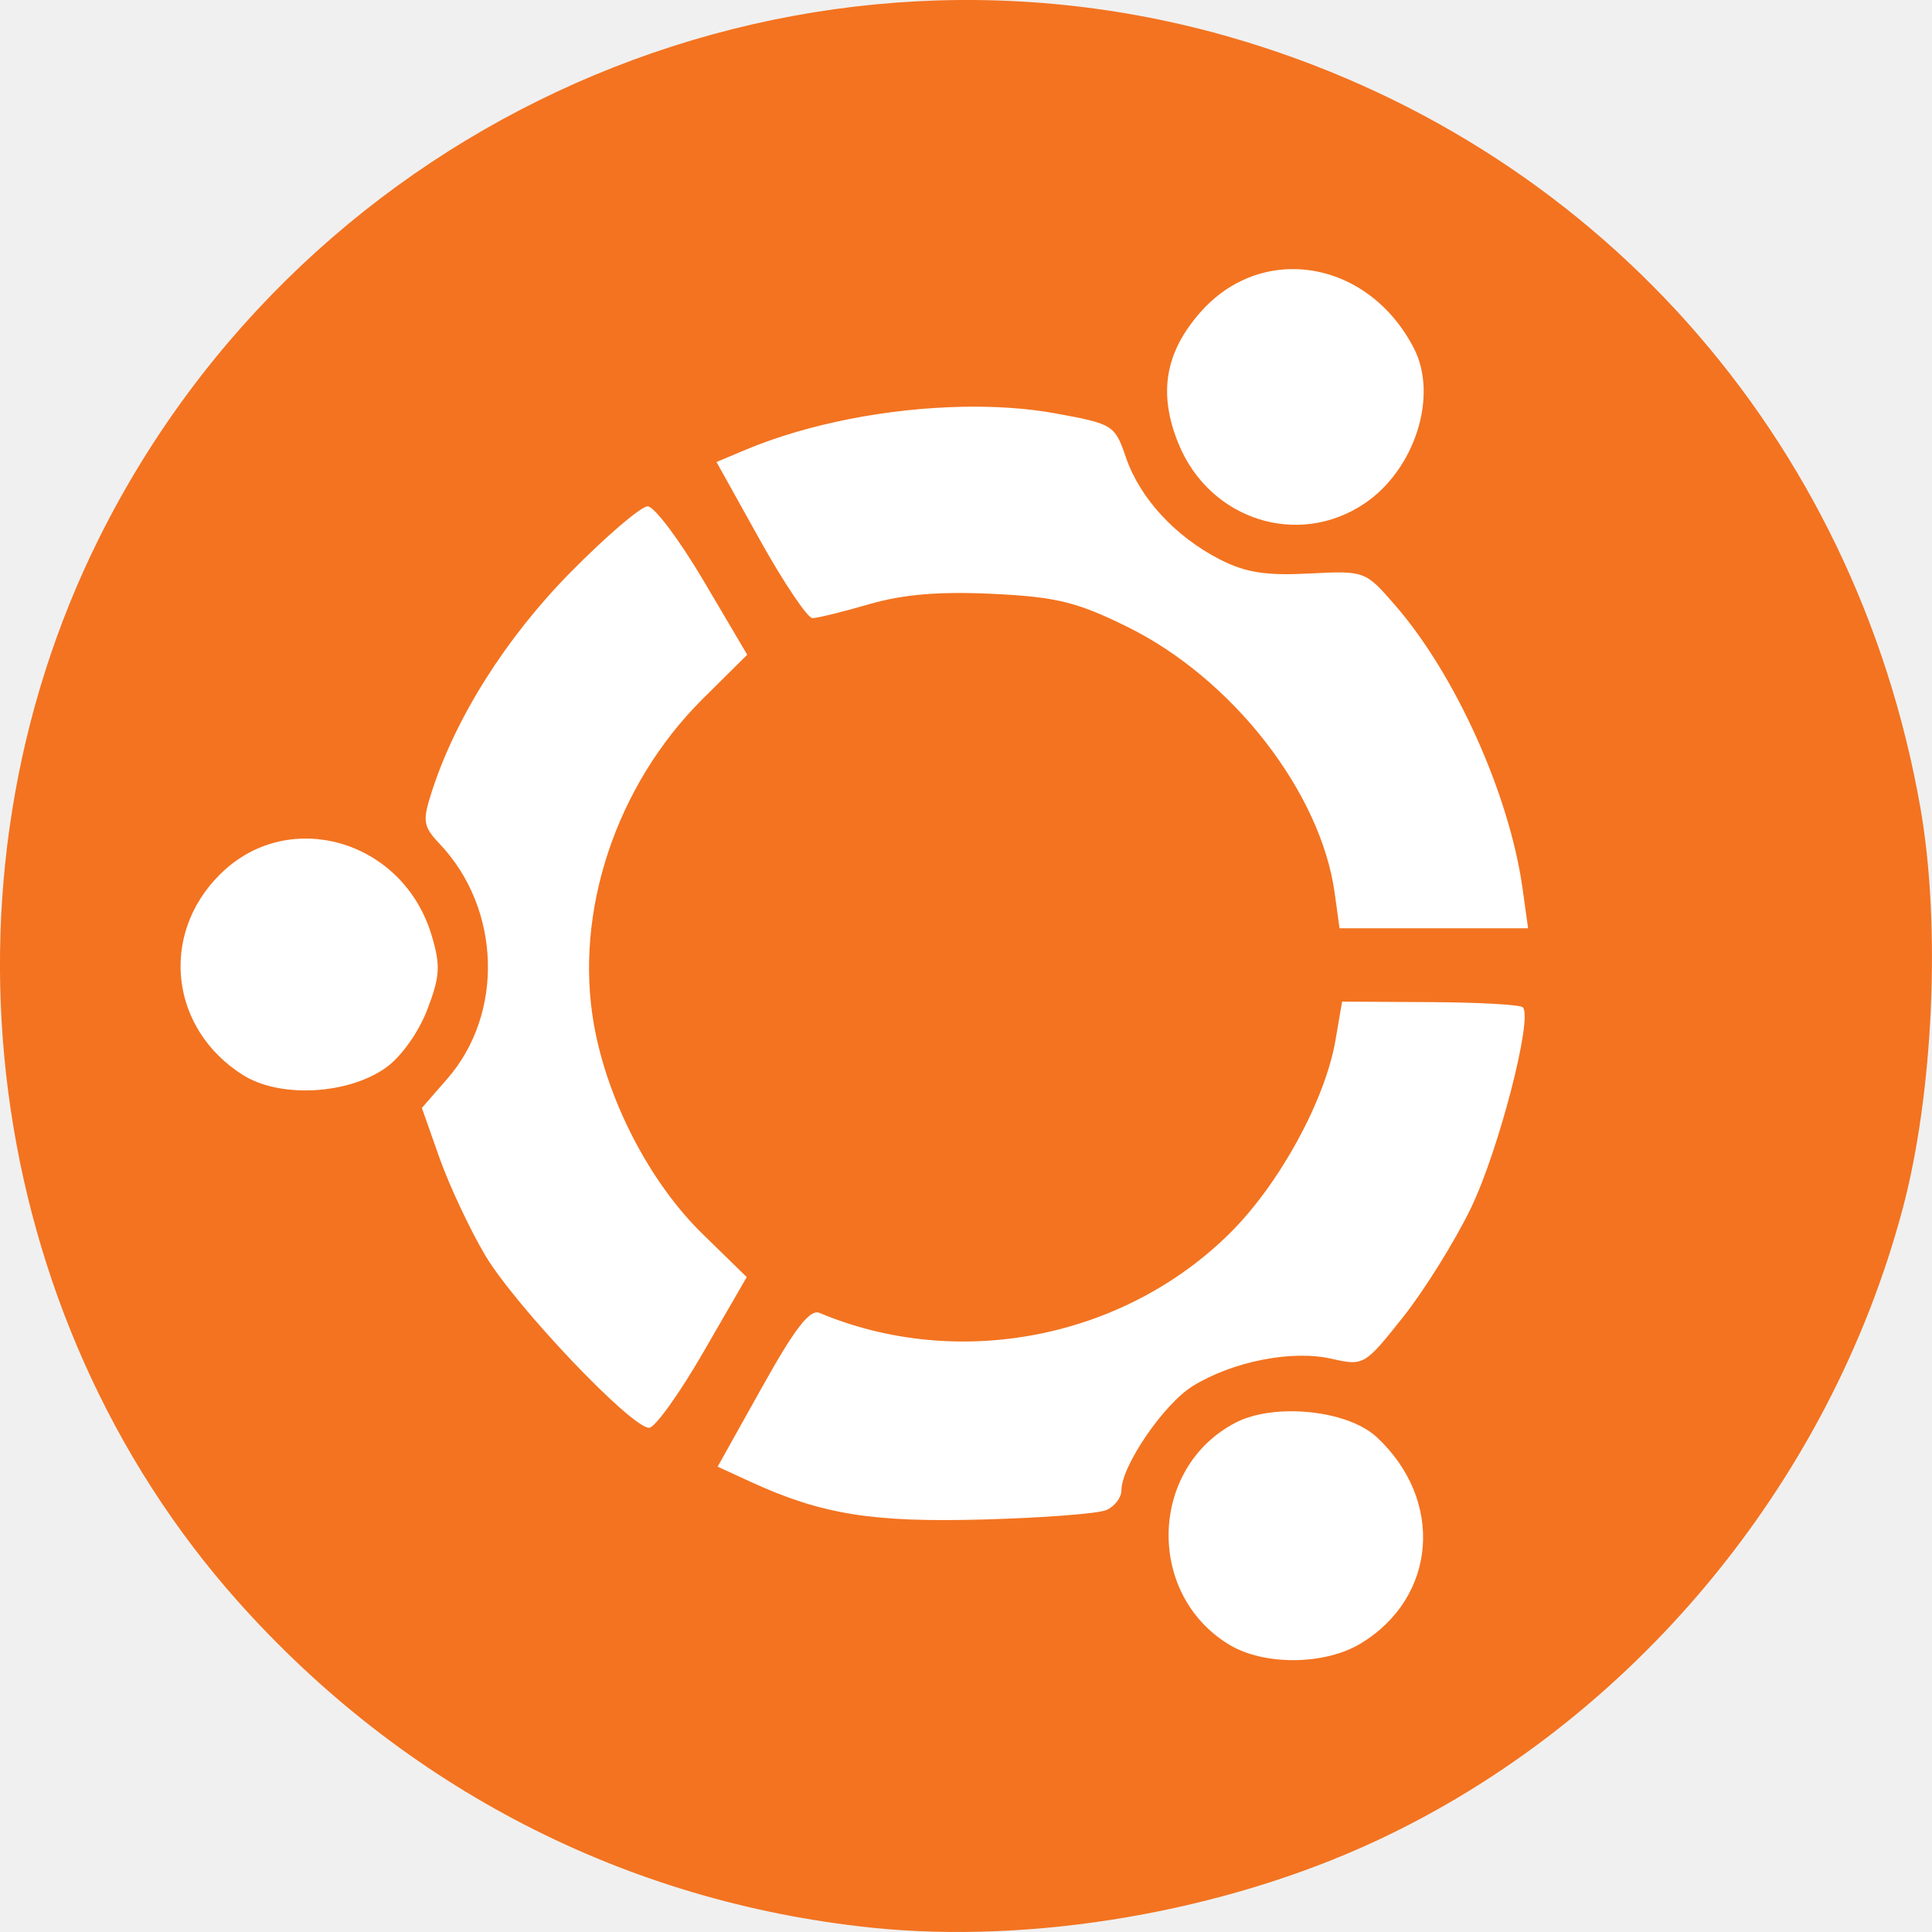
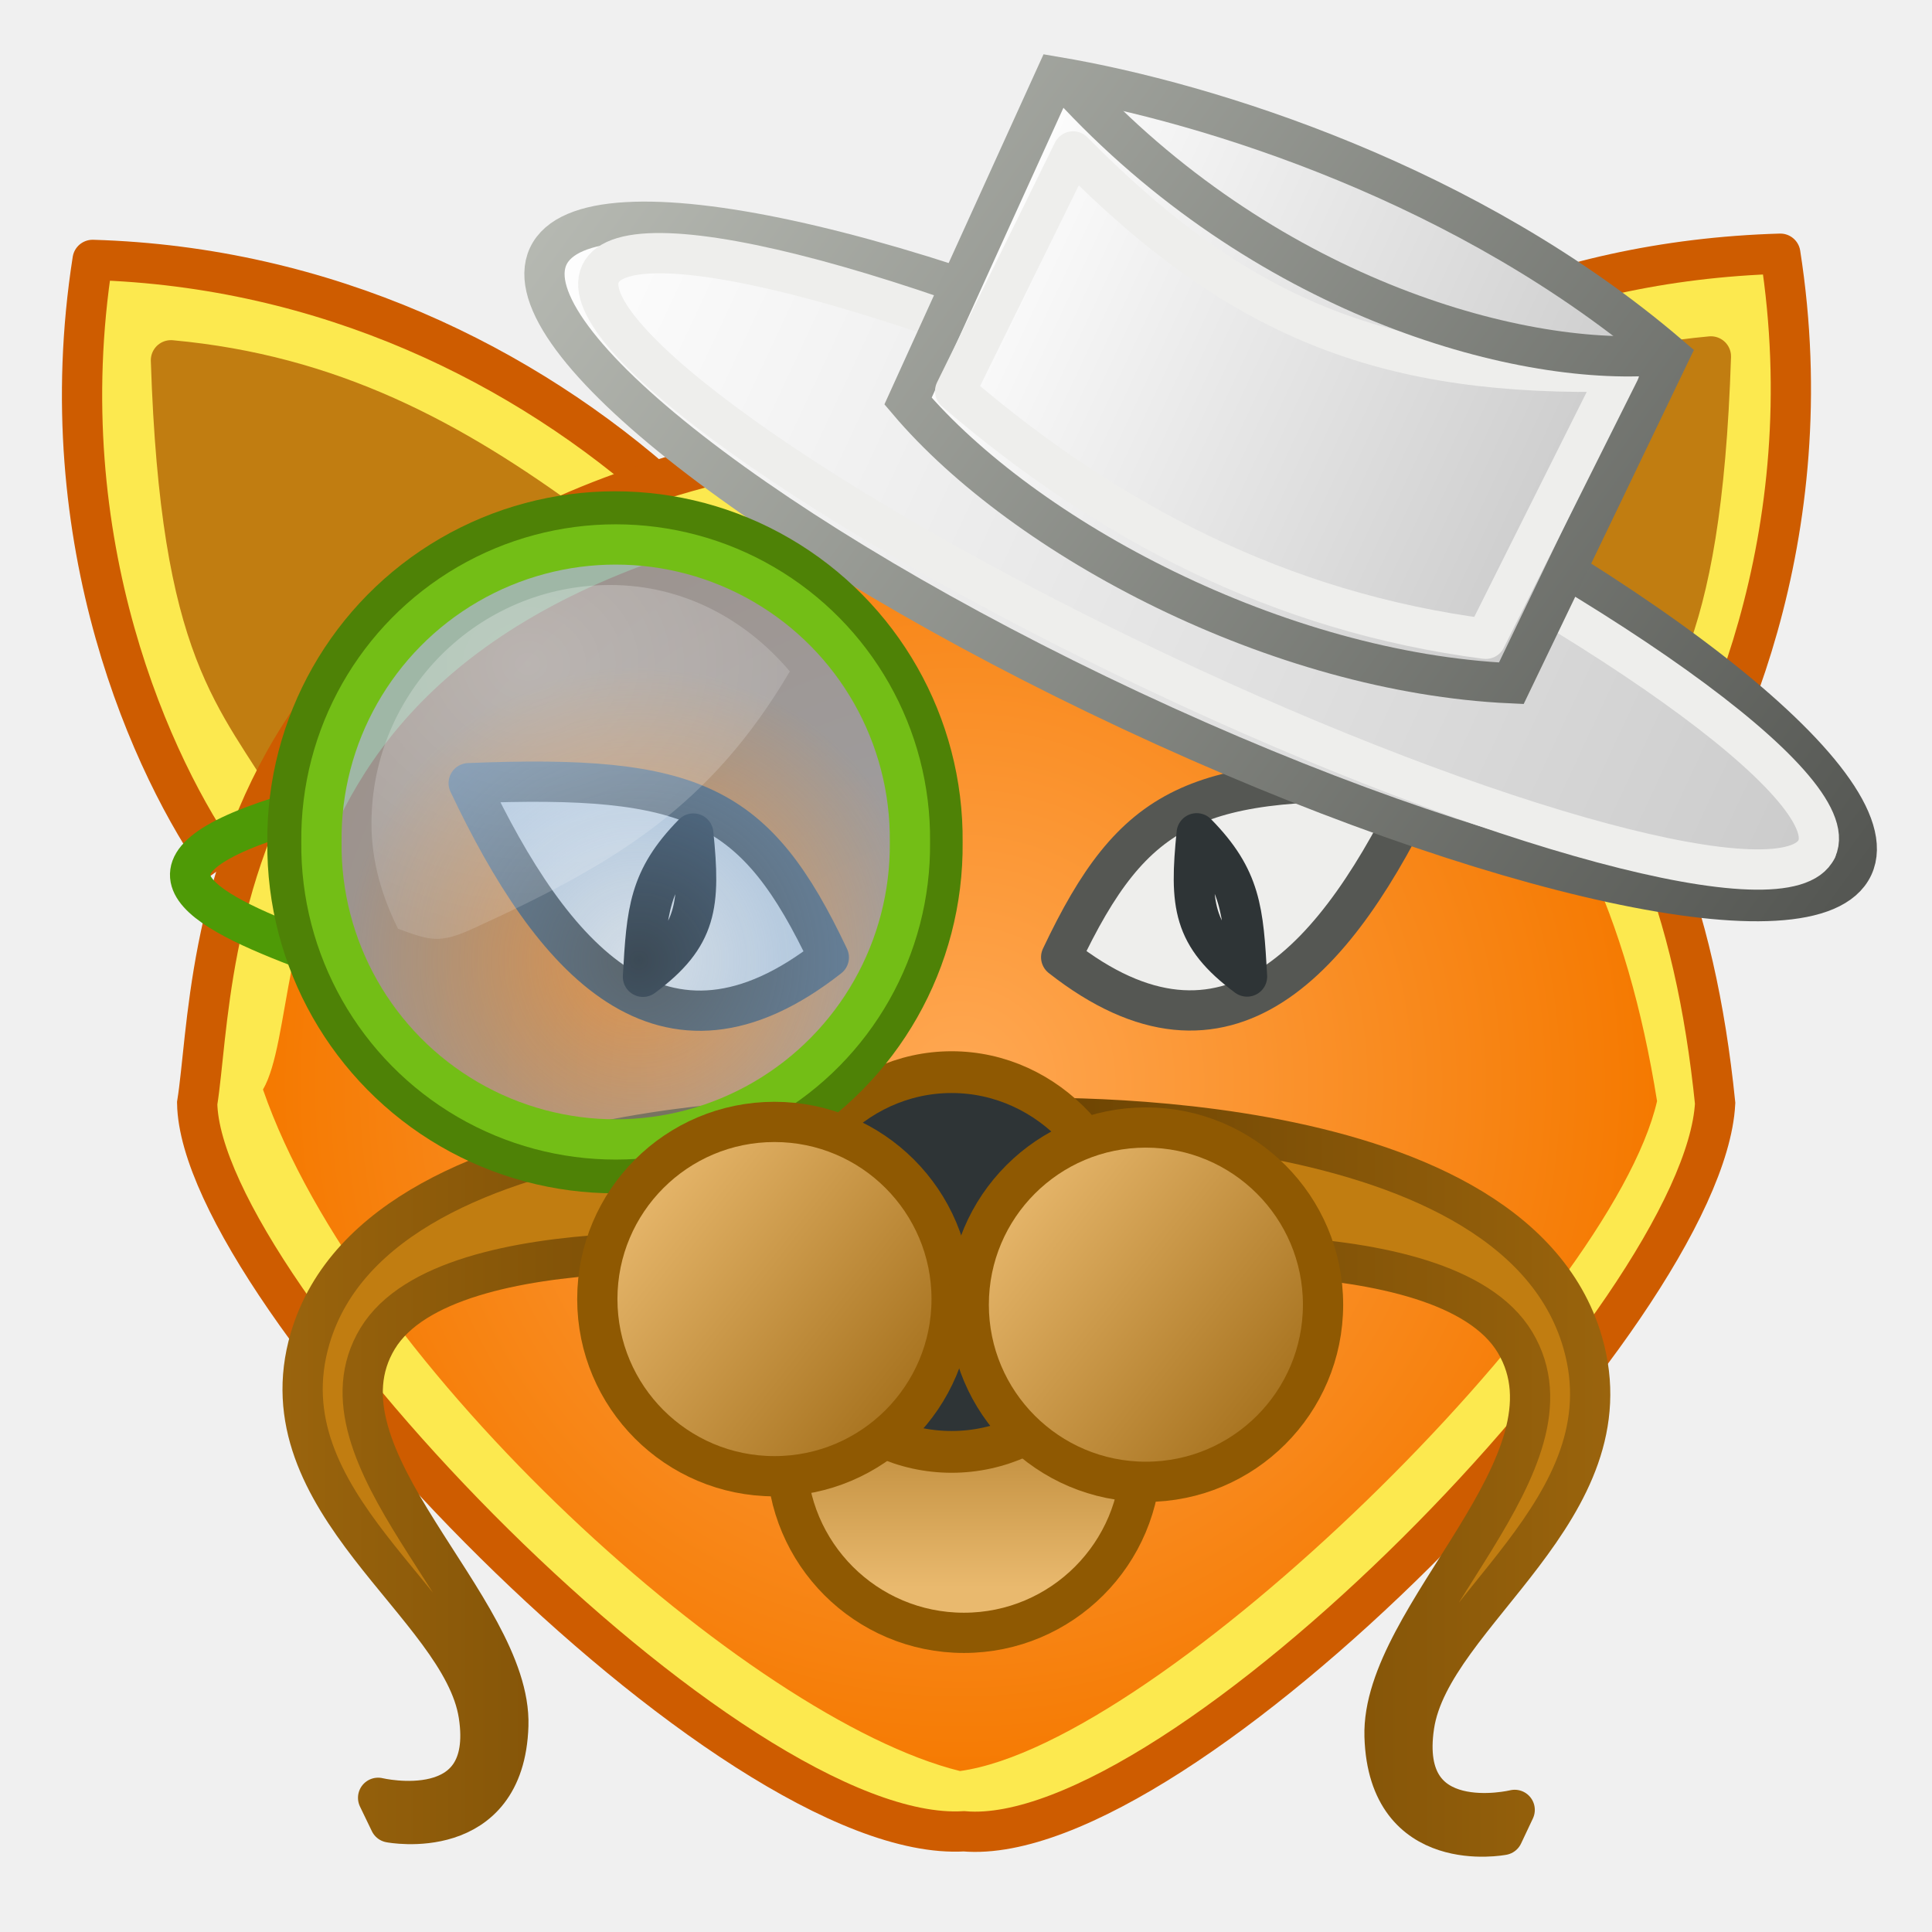
- <svg xmlns="http://www.w3.org/2000/svg" width="64" height="64" id="svg2" version="1.1">
-   <defs id="defs4" />
-   <g id="layer1" transform="translate(-355.9782,-385.4287)">
-     <path style="fill:#f37320" d="m 384.838,449.284 c -8.141,-0.849 -15.491,-4.639 -20.995,-10.825 -8.428,-9.472 -10.287,-23.743 -4.586,-35.197 6.888,-13.837 22.762,-20.859 37.511,-16.592 11.98,3.465 20.672,13.189 22.83,25.542 0.675,3.864 0.429,9.416 -0.587,13.242 -2.428,9.14 -8.984,17.014 -17.449,20.957 -5.038,2.347 -11.358,3.432 -16.725,2.873 z" id="path3061" />
-     <path style="fill:#ffffff" d="m 398.732,394.343 c -1.083,0.021 -2.156,0.482 -2.99,1.43 -1.183,1.345 -1.404,2.716 -0.712,4.383 1.036,2.495 3.944,3.423 6.136,1.961 1.677,-1.118 2.464,-3.57 1.651,-5.148 -0.897,-1.744 -2.503,-2.656 -4.086,-2.625 z m -10.895,4.562 c -2.426,0.049 -5.063,0.549 -7.138,1.414 l -0.986,0.414 1.44,2.586 c 0.793,1.423 1.578,2.586 1.738,2.586 0.159,0 1.005,-0.207 1.878,-0.461 1.119,-0.325 2.32,-0.428 4.078,-0.344 2.116,0.101 2.795,0.267 4.461,1.086 3.497,1.718 6.437,5.499 6.887,8.852 l 0.157,1.141 3.123,0 3.123,0 -0.188,-1.352 c -0.443,-3.107 -2.222,-7.054 -4.219,-9.352 -0.99,-1.139 -0.997,-1.142 -2.849,-1.047 -1.428,0.073 -2.105,-0.031 -2.958,-0.469 -1.476,-0.758 -2.646,-2.028 -3.107,-3.375 -0.368,-1.076 -0.42,-1.111 -2.332,-1.461 -0.946,-0.173 -2.005,-0.241 -3.107,-0.219 z m -10.402,3.297 c -0.22,-0.004 -1.378,0.987 -2.575,2.203 -2.134,2.169 -3.797,4.807 -4.586,7.273 -0.306,0.955 -0.28,1.125 0.274,1.711 2.03,2.147 2.135,5.629 0.235,7.789 l -0.83,0.953 0.579,1.641 c 0.318,0.904 0.998,2.357 1.511,3.227 0.983,1.667 4.846,5.736 5.44,5.727 0.191,-0.003 1.001,-1.128 1.792,-2.5 l 1.44,-2.492 -1.464,-1.43 c -1.745,-1.701 -3.157,-4.424 -3.6,-6.945 -0.656,-3.729 0.735,-7.913 3.585,-10.758 l 1.495,-1.484 -1.448,-2.453 c -0.797,-1.348 -1.627,-2.457 -1.847,-2.461 z m -11.482,11.008 c -0.963,0.035 -1.916,0.414 -2.692,1.188 -2.01,2.003 -1.647,5.13 0.775,6.648 1.216,0.762 3.466,0.646 4.727,-0.25 0.507,-0.36 1.086,-1.179 1.37,-1.922 0.422,-1.103 0.444,-1.46 0.141,-2.469 -0.625,-2.081 -2.481,-3.263 -4.32,-3.195 z m 34.484,5.398 -0.219,1.281 c -0.344,1.989 -1.851,4.75 -3.483,6.375 -3.528,3.512 -9.02,4.582 -13.611,2.656 -0.317,-0.133 -0.816,0.513 -1.902,2.461 l -1.471,2.633 1.088,0.5 c 2.359,1.083 4.031,1.351 7.717,1.25 1.966,-0.054 3.795,-0.194 4.07,-0.312 0.275,-0.119 0.501,-0.412 0.501,-0.656 0,-0.806 1.406,-2.863 2.364,-3.453 1.321,-0.815 3.279,-1.201 4.586,-0.906 1.075,0.242 1.102,0.23 2.371,-1.367 0.706,-0.888 1.722,-2.518 2.254,-3.617 0.922,-1.906 2.062,-6.317 1.722,-6.656 -0.089,-0.089 -1.475,-0.163 -3.076,-0.172 l -2.912,-0.016 z m -1.73,13.57 c -0.666,0.006 -1.309,0.126 -1.792,0.375 -2.861,1.477 -2.992,5.668 -0.227,7.352 1.161,0.707 3.181,0.688 4.375,-0.039 2.518,-1.532 2.763,-4.741 0.524,-6.828 -0.603,-0.562 -1.771,-0.869 -2.88,-0.859 z" id="path3059" />
+ <svg xmlns="http://www.w3.org/2000/svg" xmlns:xlink="http://www.w3.org/1999/xlink" width="48" height="48" id="svg3399" version="1.0">
+   <defs id="defs3401">
+     <linearGradient id="linearGradient6659">
+       <stop style="stop-color:#c9c9c9;stop-opacity:1;" offset="0" id="stop6661" />
+       <stop style="stop-color:#eeeeec;stop-opacity:1;" offset="1" id="stop6663" />
+     </linearGradient>
+     <linearGradient id="linearGradient6653">
+       <stop id="stop6655" offset="0" style="stop-color:#ffffff;stop-opacity:1;" />
+       <stop id="stop6657" offset="1" style="stop-color:#c9c9c9;stop-opacity:1;" />
+     </linearGradient>
+     <linearGradient id="linearGradient5939">
+       <stop id="stop5941" offset="0" style="stop-color:#fce94f;stop-opacity:1;" />
+       <stop id="stop5943" offset="1" style="stop-color:#f57900;stop-opacity:1;" />
+     </linearGradient>
+     <linearGradient id="linearGradient5765">
+       <stop style="stop-color:#729fcf;stop-opacity:1;" offset="0" id="stop5767" />
+       <stop style="stop-color:#326293;stop-opacity:1;" offset="1" id="stop5769" />
+     </linearGradient>
+     <linearGradient id="linearGradient5209">
+       <stop id="stop5211" offset="0" style="stop-color:#204a87;stop-opacity:1;" />
+       <stop id="stop5213" offset="1" style="stop-color:#babdb6;stop-opacity:1;" />
+     </linearGradient>
+     <linearGradient id="linearGradient4935">
+       <stop id="stop4937" offset="0" style="stop-color:#4e9a06;stop-opacity:1;" />
+       <stop id="stop4939" offset="1" style="stop-color:#8ae234;stop-opacity:1;" />
+     </linearGradient>
+     <linearGradient id="linearGradient4885">
+       <stop id="stop4887" offset="0" style="stop-color:#e9b96e;stop-opacity:1;" />
+       <stop id="stop4889" offset="1" style="stop-color:#8f5902;stop-opacity:1;" />
+     </linearGradient>
+     <linearGradient id="linearGradient4871">
+       <stop id="stop4873" offset="0" style="stop-color:#674001;stop-opacity:1;" />
+       <stop id="stop4875" offset="1" style="stop-color:#9a640d;stop-opacity:1;" />
+     </linearGradient>
+     <linearGradient id="linearGradient4855">
+       <stop style="stop-color:#555753;stop-opacity:1;" offset="0" id="stop4857" />
+       <stop style="stop-color:#babdb6;stop-opacity:1;" offset="1" id="stop4859" />
+     </linearGradient>
+     <linearGradient id="linearGradient4779">
+       <stop style="stop-color:#e9b96e;stop-opacity:1;" offset="0" id="stop4781" />
+       <stop style="stop-color:#8f5902;stop-opacity:1;" offset="1" id="stop4783" />
+     </linearGradient>
+     <linearGradient id="linearGradient3996">
+       <stop id="stop3998" offset="0" style="stop-color:#ffa853;stop-opacity:1;" />
+       <stop id="stop4000" offset="1" style="stop-color:#f57900;stop-opacity:1;" />
+     </linearGradient>
+     <linearGradient id="linearGradient3467">
+       <stop style="stop-color:#b45800;stop-opacity:1;" offset="0" id="stop3469" />
+       <stop style="stop-color:#ffa853;stop-opacity:1;" offset="1" id="stop3471" />
+     </linearGradient>
+     <linearGradient id="linearGradient3800">
+       <stop style="stop-color:#ffeed6;stop-opacity:1;" offset="0" id="stop3802" />
+       <stop id="stop8664" offset="0.5" style="stop-color:#e49c2f;stop-opacity:1;" />
+       <stop style="stop-color:#ffc66c;stop-opacity:1;" offset="1" id="stop3804" />
+     </linearGradient>
+     <linearGradient id="linearGradient3824">
+       <stop style="stop-color:#ffffff;stop-opacity:1;" offset="0" id="stop3826" />
+       <stop style="stop-color:#c9c9c9;stop-opacity:1;" offset="1" id="stop3828" />
+     </linearGradient>
+     <radialGradient gradientUnits="userSpaceOnUse" fy="39.593" fx="25.053" r="15.757" cy="39.593" cx="25.053" id="aigrd2" gradientTransform="matrix(0.617019,0,0,0.617019,9.054796,7.969543)">
+       <stop id="stop8602" style="stop-color:#777777;stop-opacity:1;" offset="0" />
+       <stop id="stop8604" style="stop-color:#000000" offset="1" />
+     </radialGradient>
+     <linearGradient id="linearGradient2509">
+       <stop id="stop2511" offset="0" style="stop-color:#fffbd5;stop-opacity:1;" />
+       <stop id="stop2513" offset="1" style="stop-color:#edd400;stop-opacity:1;" />
+     </linearGradient>
+     <linearGradient id="linearGradient3290">
+       <stop style="stop-color:#fffcde;stop-opacity:1;" offset="0" id="stop3292" />
+       <stop id="stop3294" offset="0.645" style="stop-color:#f6e76a;stop-opacity:1;" />
+       <stop style="stop-color:#ffb738;stop-opacity:1;" offset="1" id="stop3296" />
+     </linearGradient>
+     <linearGradient id="linearGradient4454">
+       <stop id="stop4456" offset="0" style="stop-color:#729fcf;stop-opacity:0.208;" />
+       <stop id="stop4458" offset="1" style="stop-color:#729fcf;stop-opacity:0.676;" />
+     </linearGradient>
+     <linearGradient id="linearGradient4467">
+       <stop id="stop4469" offset="0" style="stop-color:#ffffff;stop-opacity:1;" />
+       <stop id="stop4471" offset="1" style="stop-color:#ffffff;stop-opacity:0.248;" />
+     </linearGradient>
+     <linearGradient id="linearGradient3068">
+       <stop id="stop3070" offset="0" style="stop-color:#cccccc;stop-opacity:1;" />
+       <stop style="stop-color:#ffffff;stop-opacity:1;" offset="0.346" id="stop3076" />
+       <stop id="stop3078" offset="0.725" style="stop-color:#ffffff;stop-opacity:1;" />
+       <stop id="stop3072" offset="1" style="stop-color:#cecece;stop-opacity:1;" />
+     </linearGradient>
+     <linearGradient id="linearGradient2102">
+       <stop id="stop2104" offset="0" style="stop-color:#000000;stop-opacity:1;" />
+       <stop id="stop2106" offset="1" style="stop-color:#000000;stop-opacity:0;" />
+     </linearGradient>
+     <linearGradient id="linearGradient2283">
+       <stop id="stop2285" offset="0" style="stop-color:#730000;stop-opacity:1;" />
+       <stop id="stop2287" offset="1" style="stop-color:#ff0202;stop-opacity:1;" />
+     </linearGradient>
+     <linearGradient id="linearGradient2291">
+       <stop id="stop2293" offset="0" style="stop-color:#ffa107;stop-opacity:1;" />
+       <stop id="stop2295" offset="1" style="stop-color:#cc0000;stop-opacity:1;" />
+     </linearGradient>
+     <linearGradient id="linearGradient2311">
+       <stop id="stop2313" offset="0" style="stop-color:#ffd93c;stop-opacity:1;" />
+       <stop id="stop2315" offset="1" style="stop-color:#ffffff;stop-opacity:0;" />
+     </linearGradient>
+     <linearGradient id="linearGradient2337">
+       <stop id="stop2339" offset="0" style="stop-color:#cc0000;stop-opacity:1;" />
+       <stop style="stop-color:#c84a00;stop-opacity:1;" offset="0.276" id="stop2345" />
+       <stop id="stop2341" offset="1" style="stop-color:#be0000;stop-opacity:1;" />
+     </linearGradient>
+     <linearGradient xlink:href="#linearGradient4855" id="linearGradient4911" x1="36.911" y1="16.141" x2="14.964" y2="4.266" gradientUnits="userSpaceOnUse" />
+     <linearGradient xlink:href="#linearGradient3824" id="linearGradient5493" x1="41.839" y1="11.725" x2="7.625" y2="4.889" gradientUnits="userSpaceOnUse" />
+     <linearGradient xlink:href="#linearGradient4855" id="linearGradient5497" x1="41.839" y1="11.725" x2="7.625" y2="4.889" gradientUnits="userSpaceOnUse" />
+     <linearGradient xlink:href="#linearGradient3824" id="linearGradient5509" gradientUnits="userSpaceOnUse" x1="41.839" y1="11.725" x2="7.625" y2="4.889" />
+     <linearGradient xlink:href="#linearGradient4855" id="linearGradient5511" gradientUnits="userSpaceOnUse" x1="41.839" y1="11.725" x2="7.625" y2="4.889" />
+     <linearGradient xlink:href="#linearGradient3824" id="linearGradient5513" gradientUnits="userSpaceOnUse" x1="41.839" y1="11.725" x2="7.625" y2="4.889" />
+     <linearGradient xlink:href="#linearGradient4855" id="linearGradient5515" gradientUnits="userSpaceOnUse" x1="41.839" y1="11.725" x2="7.625" y2="4.889" />
+     <linearGradient xlink:href="#linearGradient3824" id="linearGradient5517" gradientUnits="userSpaceOnUse" x1="41.839" y1="11.725" x2="7.625" y2="4.889" />
+     <linearGradient xlink:href="#linearGradient4855" id="linearGradient5519" gradientUnits="userSpaceOnUse" x1="41.839" y1="11.725" x2="7.625" y2="4.889" />
+     <linearGradient xlink:href="#linearGradient3824" id="linearGradient5579" gradientUnits="userSpaceOnUse" x1="41.839" y1="11.725" x2="7.625" y2="4.889" />
+     <linearGradient xlink:href="#linearGradient4855" id="linearGradient5581" gradientUnits="userSpaceOnUse" x1="41.839" y1="11.725" x2="7.625" y2="4.889" />
+     <linearGradient xlink:href="#linearGradient3824" id="linearGradient5583" gradientUnits="userSpaceOnUse" x1="41.839" y1="11.725" x2="7.625" y2="4.889" />
+     <linearGradient xlink:href="#linearGradient4855" id="linearGradient5585" gradientUnits="userSpaceOnUse" x1="41.839" y1="11.725" x2="7.625" y2="4.889" />
+     <linearGradient xlink:href="#linearGradient3824" id="linearGradient5587" gradientUnits="userSpaceOnUse" x1="41.839" y1="11.725" x2="7.625" y2="4.889" />
+     <linearGradient xlink:href="#linearGradient4855" id="linearGradient5589" gradientUnits="userSpaceOnUse" x1="41.839" y1="11.725" x2="7.625" y2="4.889" />
+     <linearGradient xlink:href="#linearGradient3824" id="linearGradient5595" gradientUnits="userSpaceOnUse" x1="41.839" y1="11.725" x2="7.625" y2="4.889" />
+     <linearGradient xlink:href="#linearGradient4855" id="linearGradient5597" gradientUnits="userSpaceOnUse" x1="41.839" y1="11.725" x2="7.625" y2="4.889" />
+     <linearGradient xlink:href="#linearGradient3824" id="linearGradient5687" gradientUnits="userSpaceOnUse" x1="41.839" y1="11.725" x2="7.625" y2="4.889" />
+     <linearGradient xlink:href="#linearGradient4855" id="linearGradient5689" gradientUnits="userSpaceOnUse" x1="41.839" y1="11.725" x2="7.625" y2="4.889" />
+     <linearGradient xlink:href="#linearGradient3824" id="linearGradient5691" gradientUnits="userSpaceOnUse" x1="41.839" y1="11.725" x2="7.625" y2="4.889" />
+     <linearGradient xlink:href="#linearGradient4855" id="linearGradient5693" gradientUnits="userSpaceOnUse" x1="41.839" y1="11.725" x2="7.625" y2="4.889" />
+     <linearGradient xlink:href="#linearGradient3824" id="linearGradient5695" gradientUnits="userSpaceOnUse" x1="41.839" y1="11.725" x2="7.625" y2="4.889" />
+     <linearGradient xlink:href="#linearGradient4855" id="linearGradient5697" gradientUnits="userSpaceOnUse" x1="41.839" y1="11.725" x2="7.625" y2="4.889" />
+     <linearGradient xlink:href="#linearGradient3824" id="linearGradient5703" gradientUnits="userSpaceOnUse" x1="41.839" y1="11.725" x2="7.625" y2="4.889" />
+     <linearGradient xlink:href="#linearGradient4855" id="linearGradient5705" gradientUnits="userSpaceOnUse" x1="41.839" y1="11.725" x2="7.625" y2="4.889" />
+     <linearGradient xlink:href="#linearGradient3824" id="linearGradient6008" gradientUnits="userSpaceOnUse" x1="41.839" y1="11.725" x2="7.625" y2="4.889" />
+     <linearGradient xlink:href="#linearGradient4855" id="linearGradient6010" gradientUnits="userSpaceOnUse" x1="41.839" y1="11.725" x2="7.625" y2="4.889" />
+     <linearGradient xlink:href="#linearGradient3824" id="linearGradient6012" gradientUnits="userSpaceOnUse" x1="41.839" y1="11.725" x2="7.625" y2="4.889" />
+     <linearGradient xlink:href="#linearGradient4855" id="linearGradient6014" gradientUnits="userSpaceOnUse" x1="41.839" y1="11.725" x2="7.625" y2="4.889" />
+     <linearGradient xlink:href="#linearGradient3824" id="linearGradient6016" gradientUnits="userSpaceOnUse" x1="41.839" y1="11.725" x2="7.625" y2="4.889" />
+     <linearGradient xlink:href="#linearGradient4855" id="linearGradient6018" gradientUnits="userSpaceOnUse" x1="41.839" y1="11.725" x2="7.625" y2="4.889" />
+     <linearGradient xlink:href="#linearGradient3824" id="linearGradient6020" gradientUnits="userSpaceOnUse" x1="41.839" y1="11.725" x2="7.625" y2="4.889" />
+     <linearGradient xlink:href="#linearGradient4855" id="linearGradient6022" gradientUnits="userSpaceOnUse" x1="41.839" y1="11.725" x2="7.625" y2="4.889" />
+     <linearGradient xlink:href="#linearGradient3824" id="linearGradient6077" gradientUnits="userSpaceOnUse" x1="41.839" y1="11.725" x2="7.625" y2="4.889" />
+     <linearGradient xlink:href="#linearGradient4855" id="linearGradient6079" gradientUnits="userSpaceOnUse" x1="41.839" y1="11.725" x2="7.625" y2="4.889" />
+     <linearGradient xlink:href="#linearGradient3824" id="linearGradient6081" gradientUnits="userSpaceOnUse" x1="41.839" y1="11.725" x2="7.625" y2="4.889" />
+     <linearGradient xlink:href="#linearGradient4855" id="linearGradient6083" gradientUnits="userSpaceOnUse" x1="41.839" y1="11.725" x2="7.625" y2="4.889" />
+     <linearGradient xlink:href="#linearGradient3824" id="linearGradient6085" gradientUnits="userSpaceOnUse" x1="41.839" y1="11.725" x2="7.625" y2="4.889" />
+     <linearGradient xlink:href="#linearGradient4855" id="linearGradient6087" gradientUnits="userSpaceOnUse" x1="41.839" y1="11.725" x2="7.625" y2="4.889" />
+     <linearGradient xlink:href="#linearGradient3824" id="linearGradient6093" gradientUnits="userSpaceOnUse" x1="41.839" y1="11.725" x2="7.625" y2="4.889" />
+     <linearGradient xlink:href="#linearGradient4855" id="linearGradient6095" gradientUnits="userSpaceOnUse" x1="41.839" y1="11.725" x2="7.625" y2="4.889" />
+     <linearGradient xlink:href="#linearGradient3824" id="linearGradient6235" gradientUnits="userSpaceOnUse" x1="41.839" y1="11.725" x2="7.625" y2="4.889" />
+     <linearGradient xlink:href="#linearGradient4855" id="linearGradient6237" gradientUnits="userSpaceOnUse" x1="41.839" y1="11.725" x2="7.625" y2="4.889" />
+     <linearGradient xlink:href="#linearGradient3824" id="linearGradient6239" gradientUnits="userSpaceOnUse" x1="41.839" y1="11.725" x2="7.625" y2="4.889" />
+     <linearGradient xlink:href="#linearGradient4855" id="linearGradient6241" gradientUnits="userSpaceOnUse" x1="41.839" y1="11.725" x2="7.625" y2="4.889" />
+     <linearGradient xlink:href="#linearGradient3824" id="linearGradient6243" gradientUnits="userSpaceOnUse" x1="41.839" y1="11.725" x2="7.625" y2="4.889" />
+     <linearGradient xlink:href="#linearGradient4855" id="linearGradient6245" gradientUnits="userSpaceOnUse" x1="41.839" y1="11.725" x2="7.625" y2="4.889" />
+     <linearGradient xlink:href="#linearGradient3824" id="linearGradient6251" gradientUnits="userSpaceOnUse" x1="41.839" y1="11.725" x2="7.625" y2="4.889" />
+     <linearGradient xlink:href="#linearGradient4855" id="linearGradient6253" gradientUnits="userSpaceOnUse" x1="41.839" y1="11.725" x2="7.625" y2="4.889" />
+     <linearGradient xlink:href="#linearGradient3824" id="linearGradient6384" gradientUnits="userSpaceOnUse" x1="41.839" y1="11.725" x2="7.625" y2="4.889" />
+     <linearGradient xlink:href="#linearGradient4855" id="linearGradient6386" gradientUnits="userSpaceOnUse" x1="41.839" y1="11.725" x2="7.625" y2="4.889" />
+     <linearGradient xlink:href="#linearGradient3824" id="linearGradient6388" gradientUnits="userSpaceOnUse" x1="41.839" y1="11.725" x2="7.625" y2="4.889" />
+     <linearGradient xlink:href="#linearGradient4855" id="linearGradient6390" gradientUnits="userSpaceOnUse" x1="41.839" y1="11.725" x2="7.625" y2="4.889" />
+     <linearGradient xlink:href="#linearGradient3824" id="linearGradient6392" gradientUnits="userSpaceOnUse" x1="41.839" y1="11.725" x2="7.625" y2="4.889" />
+     <linearGradient xlink:href="#linearGradient4855" id="linearGradient6394" gradientUnits="userSpaceOnUse" x1="41.839" y1="11.725" x2="7.625" y2="4.889" />
+     <linearGradient xlink:href="#linearGradient3824" id="linearGradient6400" gradientUnits="userSpaceOnUse" x1="41.839" y1="11.725" x2="7.625" y2="4.889" />
+     <linearGradient xlink:href="#linearGradient4855" id="linearGradient6402" gradientUnits="userSpaceOnUse" x1="41.839" y1="11.725" x2="7.625" y2="4.889" />
+     <linearGradient xlink:href="#linearGradient4885" id="linearGradient6447" gradientUnits="userSpaceOnUse" x1="20.5" y1="29.101" x2="20.5" y2="22.5" />
+     <linearGradient xlink:href="#linearGradient3824" id="linearGradient6451" gradientUnits="userSpaceOnUse" x1="41.839" y1="11.725" x2="7.625" y2="4.889" />
+     <linearGradient xlink:href="#linearGradient4855" id="linearGradient6453" gradientUnits="userSpaceOnUse" x1="41.839" y1="11.725" x2="7.625" y2="4.889" />
+     <linearGradient xlink:href="#linearGradient3824" id="linearGradient6459" gradientUnits="userSpaceOnUse" x1="41.839" y1="11.725" x2="7.625" y2="4.889" />
+     <linearGradient xlink:href="#linearGradient4855" id="linearGradient6461" gradientUnits="userSpaceOnUse" x1="41.839" y1="11.725" x2="7.625" y2="4.889" />
+     <linearGradient xlink:href="#linearGradient3824" id="linearGradient6463" gradientUnits="userSpaceOnUse" x1="41.839" y1="11.725" x2="7.625" y2="4.889" />
+     <linearGradient xlink:href="#linearGradient4855" id="linearGradient6465" gradientUnits="userSpaceOnUse" x1="41.839" y1="11.725" x2="7.625" y2="4.889" />
+     <linearGradient xlink:href="#linearGradient3824" id="linearGradient6467" gradientUnits="userSpaceOnUse" x1="41.839" y1="11.725" x2="7.625" y2="4.889" />
+     <linearGradient xlink:href="#linearGradient4855" id="linearGradient6469" gradientUnits="userSpaceOnUse" x1="41.839" y1="11.725" x2="7.625" y2="4.889" />
+     <linearGradient xlink:href="#linearGradient3824" id="linearGradient6475" gradientUnits="userSpaceOnUse" x1="41.839" y1="11.725" x2="7.625" y2="4.889" />
+     <linearGradient xlink:href="#linearGradient4855" id="linearGradient6477" gradientUnits="userSpaceOnUse" x1="41.839" y1="11.725" x2="7.625" y2="4.889" />
+     <radialGradient xlink:href="#linearGradient4454" id="radialGradient6479" gradientUnits="userSpaceOnUse" cx="18.241" cy="21.818" fx="18.241" fy="21.818" r="8.309" />
+     <linearGradient xlink:href="#linearGradient4779" id="linearGradient6481" gradientUnits="userSpaceOnUse" x1="17.036" y1="24.97" x2="24.5" y2="30.883" />
+     <linearGradient xlink:href="#linearGradient4779" id="linearGradient6485" gradientUnits="userSpaceOnUse" x1="17.036" y1="24.97" x2="24.5" y2="30.883" />
+     <radialGradient xlink:href="#linearGradient4467" id="radialGradient6489" gradientUnits="userSpaceOnUse" gradientTransform="matrix(1.631258,0,0,1.416821,-12.02982,-2.035491)" cx="15.414" cy="13.078" fx="15.414" fy="13.078" r="6.656" />
+     <linearGradient xlink:href="#linearGradient4871" id="linearGradient6511" gradientUnits="userSpaceOnUse" gradientTransform="matrix(-1.033926,0,0,0.8959756,52.39916,4.816312)" x1="28.77" y1="35.411" x2="43.908" y2="35.411" />
+     <linearGradient xlink:href="#linearGradient4871" id="linearGradient6515" gradientUnits="userSpaceOnUse" gradientTransform="matrix(1.033351,0,0,0.9116777,-5.348981,4.418127)" x1="28.77" y1="35.411" x2="43.908" y2="35.411" />
+     <radialGradient xlink:href="#linearGradient3996" id="radialGradient6518" gradientUnits="userSpaceOnUse" gradientTransform="matrix(0.9895598,5.4975383e-3,-5.6062341e-3,1.009125,-16.23107,5.389134)" cx="40.625" cy="21.125" fx="40.625" fy="21.125" r="17.5" />
+     <linearGradient xlink:href="#linearGradient3824" id="linearGradient6533" gradientUnits="userSpaceOnUse" x1="41.839" y1="11.725" x2="7.625" y2="4.889" />
+     <linearGradient xlink:href="#linearGradient4855" id="linearGradient6535" gradientUnits="userSpaceOnUse" x1="41.839" y1="11.725" x2="7.625" y2="4.889" />
+     <linearGradient xlink:href="#linearGradient3824" id="linearGradient6537" gradientUnits="userSpaceOnUse" x1="41.839" y1="11.725" x2="7.625" y2="4.889" />
+     <linearGradient xlink:href="#linearGradient4855" id="linearGradient6539" gradientUnits="userSpaceOnUse" x1="41.839" y1="11.725" x2="7.625" y2="4.889" />
+     <linearGradient xlink:href="#linearGradient3824" id="linearGradient6541" gradientUnits="userSpaceOnUse" x1="41.839" y1="11.725" x2="7.625" y2="4.889" />
+     <linearGradient xlink:href="#linearGradient4855" id="linearGradient6543" gradientUnits="userSpaceOnUse" x1="41.839" y1="11.725" x2="7.625" y2="4.889" />
+     <linearGradient xlink:href="#linearGradient3824" id="linearGradient6549" gradientUnits="userSpaceOnUse" x1="41.839" y1="11.725" x2="7.625" y2="4.889" />
+     <linearGradient xlink:href="#linearGradient4855" id="linearGradient6551" gradientUnits="userSpaceOnUse" x1="41.839" y1="11.725" x2="7.625" y2="4.889" />
+     <linearGradient xlink:href="#linearGradient3824" id="linearGradient6554" gradientUnits="userSpaceOnUse" x1="41.839" y1="11.725" x2="7.625" y2="4.889" gradientTransform="matrix(-0.9709809,-0.467169,-0.467169,0.9709809,60.63556,12.52214)" />
+     <linearGradient xlink:href="#linearGradient4855" id="linearGradient6556" gradientUnits="userSpaceOnUse" x1="41.839" y1="11.725" x2="7.625" y2="4.889" gradientTransform="matrix(-0.9709809,-0.467169,-0.467169,0.9709809,60.63556,12.52214)" />
+     <linearGradient xlink:href="#linearGradient3824" id="linearGradient6563" gradientUnits="userSpaceOnUse" x1="41.839" y1="11.725" x2="7.625" y2="4.889" />
+     <linearGradient xlink:href="#linearGradient4855" id="linearGradient6565" gradientUnits="userSpaceOnUse" x1="41.839" y1="11.725" x2="7.625" y2="4.889" />
+     <linearGradient xlink:href="#linearGradient3824" id="linearGradient6567" gradientUnits="userSpaceOnUse" x1="41.839" y1="11.725" x2="7.625" y2="4.889" />
+     <linearGradient xlink:href="#linearGradient4855" id="linearGradient6569" gradientUnits="userSpaceOnUse" x1="41.839" y1="11.725" x2="7.625" y2="4.889" />
+     <linearGradient xlink:href="#linearGradient3824" id="linearGradient6571" gradientUnits="userSpaceOnUse" x1="41.839" y1="11.725" x2="7.625" y2="4.889" />
+     <linearGradient xlink:href="#linearGradient4855" id="linearGradient6573" gradientUnits="userSpaceOnUse" x1="41.839" y1="11.725" x2="7.625" y2="4.889" />
+     <linearGradient xlink:href="#linearGradient3824" id="linearGradient6575" gradientUnits="userSpaceOnUse" x1="41.839" y1="11.725" x2="7.625" y2="4.889" />
+     <linearGradient xlink:href="#linearGradient4855" id="linearGradient6577" gradientUnits="userSpaceOnUse" x1="41.839" y1="11.725" x2="7.625" y2="4.889" />
+     <linearGradient xlink:href="#linearGradient3824" id="linearGradient6579" gradientUnits="userSpaceOnUse" x1="41.839" y1="11.725" x2="7.625" y2="4.889" />
+     <linearGradient xlink:href="#linearGradient4855" id="linearGradient6581" gradientUnits="userSpaceOnUse" x1="41.839" y1="11.725" x2="7.625" y2="4.889" />
+     <linearGradient xlink:href="#linearGradient3824" id="linearGradient6631" gradientUnits="userSpaceOnUse" x1="41.839" y1="11.725" x2="7.625" y2="4.889" />
+     <linearGradient xlink:href="#linearGradient4855" id="linearGradient6633" gradientUnits="userSpaceOnUse" x1="41.839" y1="11.725" x2="7.625" y2="4.889" />
+     <linearGradient xlink:href="#linearGradient3824" id="linearGradient6635" gradientUnits="userSpaceOnUse" x1="41.839" y1="11.725" x2="7.625" y2="4.889" />
+     <linearGradient xlink:href="#linearGradient4855" id="linearGradient6637" gradientUnits="userSpaceOnUse" x1="41.839" y1="11.725" x2="7.625" y2="4.889" />
+     <linearGradient xlink:href="#linearGradient4855" id="linearGradient6644" gradientUnits="userSpaceOnUse" gradientTransform="matrix(0.9760192,0.4565493,-0.4565493,0.9760192,12.01278,-10.85838)" x1="41.839" y1="11.725" x2="7.625" y2="4.889" />
+     <linearGradient xlink:href="#linearGradient6653" id="linearGradient6683" x1="7.393" y1="14.473" x2="41.535" y2="14.473" gradientUnits="userSpaceOnUse" />
+     <linearGradient xlink:href="#linearGradient6653" id="linearGradient6695" x1="16.5" y1="9.417" x2="32.964" y2="9.417" gradientUnits="userSpaceOnUse" />
+   </defs>
+   <g id="layer1">
+     <path style="fill:#fce94f;fill-rule:evenodd;stroke:#ce5c00;stroke-width:1;stroke-linecap:butt;stroke-linejoin:round;stroke-miterlimit:4;stroke-dasharray:none;stroke-opacity:1" d="M 30.339,11.903 C 33.88,8.721 38.433,6.473 44.231,6.303 C 45.332,13.328 42.725,18.968 40.999,21.389" id="path3433" />
+     <path style="fill:#c17d11;fill-rule:evenodd;stroke:#c17d11;stroke-width:1;stroke-linecap:butt;stroke-linejoin:round;stroke-miterlimit:4;stroke-dasharray:none;stroke-opacity:1" d="M 32.519,13.051 C 35.561,10.812 38.548,9.218 42.507,8.855 C 42.268,16.211 40.869,17.171 39.432,19.607" id="path3992" />
+     <path style="fill:#fce94f;fill-rule:evenodd;stroke:#ce5c00;stroke-width:1;stroke-linecap:butt;stroke-linejoin:round;stroke-miterlimit:4;stroke-dasharray:none;stroke-opacity:1" d="M 16.578,12.249 C 13.038,9.068 8.1,6.627 2.301,6.457 C 1.201,13.482 3.807,19.122 5.534,21.543" id="path3413" />
+     <path style="fill:#c17d11;fill-rule:evenodd;stroke:#c17d11;stroke-width:1;stroke-linecap:butt;stroke-linejoin:round;stroke-miterlimit:4;stroke-dasharray:none;stroke-opacity:1" d="M 14.235,13.147 C 11.193,10.908 8.206,9.315 4.247,8.951 C 4.486,16.308 5.885,17.267 7.321,19.703" id="path3451" />
+     <path style="fill:#fce94f;fill-rule:evenodd;stroke:#ce5c00;stroke-width:1;stroke-linecap:butt;stroke-linejoin:miter;stroke-miterlimit:4;stroke-dasharray:none;stroke-opacity:1" d="M 4.899,27.411 C 5.436,24.056 4.846,11.9 24.044,10.575 C 37.04,12.548 41.629,17.771 42.612,27.411 C 42.34,32.562 29.322,45.965 23.948,45.498 C 18.144,45.841 4.986,32.119 4.899,27.411 z" id="path4752" />
+     <path style="fill:url(#radialGradient6518);fill-opacity:1;fill-rule:evenodd;stroke:none;stroke-width:1;stroke-linecap:butt;stroke-linejoin:miter;stroke-miterlimit:4;stroke-dasharray:none;stroke-opacity:1" d="M 6.534,27.069 C 7.898,24.704 5.645,14.122 23.948,12.349 C 34.923,13.552 39.704,18.198 41.169,27.357 C 40.031,32.316 28.841,43.313 23.851,44.001 C 18.625,42.708 8.93,33.99 6.534,27.069 z" id="path4756" />
+     <path style="fill:#c17d11;fill-opacity:1;fill-rule:evenodd;stroke:url(#linearGradient6515);stroke-width:1;stroke-linecap:round;stroke-linejoin:round;marker:none;marker-start:none;marker-mid:none;marker-end:none;stroke-miterlimit:4;stroke-dasharray:none;stroke-dashoffset:0;stroke-opacity:1;visibility:visible;display:inline;overflow:visible" d="M 24.897,27.79 C 24.897,27.79 37.539,27.176 39.322,33.355 C 40.518,37.5 35.556,40.073 35.134,42.875 C 34.711,45.678 37.632,44.966 37.632,44.966 L 37.338,45.589 C 37.338,45.589 34.491,46.145 34.399,43.142 C 34.307,40.139 39.407,36.314 37.644,33.355 C 35.881,30.397 27.346,31.309 27.346,31.309 L 24.897,27.79 z" id="path4744" />
+     <path style="fill:url(#linearGradient6447);fill-opacity:1;fill-rule:evenodd;stroke:#8f5902;stroke-width:0.795;stroke-linecap:round;stroke-linejoin:round;stroke-miterlimit:4;stroke-dasharray:none;stroke-opacity:1" id="path4793" d="M 24,26.5 A 3.5,3.5 0 1 1 17,26.5 A 3.5,3.5 0 1 1 24,26.5 z" transform="matrix(1.257521,0,0,1.257521,-1.831612,2.841818)" />
+     <path style="fill:#c17d11;fill-opacity:1;fill-rule:evenodd;stroke:url(#linearGradient6511);stroke-width:1;stroke-linecap:round;stroke-linejoin:round;marker:none;marker-start:none;marker-mid:none;marker-end:none;stroke-miterlimit:4;stroke-dasharray:none;stroke-dashoffset:0;stroke-opacity:1;visibility:visible;display:inline;overflow:visible" d="M 22.136,27.785 C 22.136,27.785 9.487,27.183 7.704,33.255 C 6.507,37.329 11.471,39.857 11.894,42.611 C 12.317,45.366 9.394,44.666 9.394,44.666 L 9.689,45.278 C 9.689,45.278 12.537,45.825 12.629,42.873 C 12.721,39.922 7.618,36.162 9.382,33.255 C 11.146,30.348 19.686,31.244 19.686,31.244 L 22.136,27.785 z" id="path4877" />
+     <path style="fill:#2e3436;fill-opacity:1;fill-rule:evenodd;stroke:#8f5902;stroke-width:0.77;stroke-linecap:round;stroke-linejoin:round;stroke-miterlimit:4;stroke-dasharray:none;stroke-opacity:1" id="path3425" d="M 24,26.5 A 3.5,3.5 0 1 1 17,26.5 A 3.5,3.5 0 1 1 24,26.5 z" transform="matrix(1.25162,0,0,1.347827,-2.015388,-4.363192)" />
+     <g style="stroke-width:0.928;stroke-miterlimit:4;stroke-dasharray:none" transform="matrix(1.077521,0,0,1.077521,-2.305256,1.691997)" id="g4829">
+       <path style="fill:#eeeeec;fill-rule:evenodd;stroke:#555753;stroke-width:0.928;stroke-linecap:butt;stroke-linejoin:round;stroke-miterlimit:4;stroke-dasharray:none;stroke-opacity:1" d="M 26.607,20.5 C 30.43,23.504 32.988,20.546 34.911,16.482 C 29.699,16.271 28.286,16.954 26.607,20.5 z" id="path4831" />
+       <path style="fill:none;fill-rule:evenodd;stroke:#2e3436;stroke-width:0.928;stroke-linecap:butt;stroke-linejoin:round;stroke-miterlimit:4;stroke-dasharray:none;stroke-opacity:1" d="M 29.732,17.643 C 29.566,19.288 29.636,20.012 30.893,20.946 C 30.806,19.428 30.76,18.691 29.732,17.643 z" id="path4833" />
+     </g>
+     <path transform="matrix(0.9760192,0.4565493,-0.4565493,0.9760192,12.55956,-11.3461)" d="M 41.071,14.473 A 16.607,3.795 0 1 1 7.857,14.473 A 16.607,3.795 0 1 1 41.071,14.473 z" id="path4899" style="fill:url(#linearGradient6683);fill-opacity:1.0;fill-rule:evenodd;stroke:url(#linearGradient6565);stroke-width:0.928;stroke-linecap:round;stroke-linejoin:round;stroke-miterlimit:4;stroke-dasharray:none;stroke-opacity:1" />
+     <path style="fill:none;fill-opacity:1;fill-rule:evenodd;stroke:#eeeeec;stroke-width:1.008;stroke-linecap:round;stroke-linejoin:round;stroke-miterlimit:4;stroke-dasharray:none;stroke-opacity:1" id="path6333" d="M 48.919,13.967 A 16.79,3.064 0 1 1 15.338,13.967 A 16.79,3.064 0 1 1 48.919,13.967 z" transform="matrix(-0.8998244,-0.4254494,-0.4166034,0.8976883,64.75561,15.07754)" />
+     <g id="g4924" style="fill:url(#linearGradient6635);fill-opacity:1;stroke:url(#linearGradient6637);stroke-width:0.928;stroke-miterlimit:4;stroke-dasharray:none" transform="matrix(0.9760192,0.4565493,-0.4565493,0.9760192,12.01278,-10.85838)">
+       <g id="g4921" style="fill:url(#linearGradient6631);fill-opacity:1;stroke:url(#linearGradient6633);stroke-width:0.928;stroke-miterlimit:4;stroke-dasharray:none">
+         <path style="opacity:1;fill:url(#linearGradient6695);fill-opacity:1.0;fill-rule:evenodd;stroke:url(#linearGradient6569);stroke-width:0.928;stroke-linecap:butt;stroke-linejoin:miter;stroke-miterlimit:4;stroke-dasharray:none;stroke-opacity:1" d="M 16.964,5.143 C 20.456,4.175 26.666,3.349 32.5,4.964 L 32.411,13.357 C 27.433,15.417 20.844,15.096 17.054,13.357 L 16.964,5.143 z" id="path4895" />
+       </g>
+     </g>
+     <path style="fill:none;fill-rule:evenodd;stroke:#eeeeec;stroke-width:1px;stroke-linecap:butt;stroke-linejoin:round;stroke-opacity:1" d="M 23.73,9.719 L 26.66,3.762 C 30.895,8.058 34.565,9.357 40.234,9.23 L 36.914,15.871 C 31.823,15.213 27.521,12.978 23.73,9.719 z" id="path6639" />
+     <path style="fill:none;fill-opacity:1;fill-rule:evenodd;stroke:url(#linearGradient6644);stroke-width:1;stroke-linecap:butt;stroke-linejoin:miter;stroke-miterlimit:4;stroke-dasharray:none;stroke-opacity:1" d="M 26.35,1.86 C 31.073,7.173 37.381,9.057 41.037,8.836" id="path4897" />
+     <path style="fill:none;fill-rule:evenodd;stroke:#4e9a06;stroke-width:1;stroke-linecap:butt;stroke-linejoin:round;stroke-miterlimit:4;stroke-dasharray:none;stroke-opacity:1" d="M 6.964,20.288 C 2.894,21.58 5.063,22.669 7.977,23.735" id="path4391" />
+     <path style="fill:none;fill-opacity:1;fill-rule:evenodd;stroke:#4e8206;stroke-width:1.173;stroke-linecap:round;stroke-linejoin:round;marker:none;marker-start:none;marker-mid:none;marker-end:none;stroke-miterlimit:4;stroke-dasharray:none;stroke-dashoffset:0;stroke-opacity:1;visibility:visible;display:inline;overflow:visible" id="path1500" d="M 21.036,12.468 A 9.546,9.546 0 1 1 1.945,12.468 A 9.546,9.546 0 1 1 21.036,12.468 z" transform="matrix(0.8524678,0,0,0.8524678,5.48375,10.29825)" />
+     <g style="stroke-width:0.928;stroke-miterlimit:4;stroke-dasharray:none" id="g4801" transform="matrix(-1.077521,0,0,1.077521,49.26181,1.698089)">
+       <g style="stroke-width:0.928;stroke-miterlimit:4;stroke-dasharray:none" id="g4825">
+         <path style="fill:#eeeeec;fill-rule:evenodd;stroke:#555753;stroke-width:0.928;stroke-linecap:butt;stroke-linejoin:round;stroke-miterlimit:4;stroke-dasharray:none;stroke-opacity:1" d="M 26.607,20.5 C 30.43,23.504 32.988,20.546 34.911,16.482 C 29.699,16.271 28.286,16.954 26.607,20.5 z" id="path4803" />
+         <path style="fill:none;fill-rule:evenodd;stroke:#2e3436;stroke-width:0.928;stroke-linecap:butt;stroke-linejoin:round;stroke-miterlimit:4;stroke-dasharray:none;stroke-opacity:1" d="M 29.732,17.643 C 29.566,19.288 29.636,20.012 30.893,20.946 C 30.806,19.428 30.76,18.691 29.732,17.643 z" id="path4805" />
+       </g>
+     </g>
+     <path style="fill:url(#radialGradient6479);fill-opacity:1;fill-rule:evenodd;stroke:#73be16;stroke-width:1.137;stroke-linecap:round;stroke-linejoin:round;marker:none;marker-start:none;marker-mid:none;marker-end:none;stroke-miterlimit:4;stroke-dasharray:none;stroke-dashoffset:0;stroke-opacity:1;visibility:visible" id="path5146" d="M 25.898,18.478 A 8.309,8.309 0 1 1 9.281,18.478 A 8.309,8.309 0 1 1 25.898,18.478 z" transform="matrix(0.8798814,0,0,0.8798814,-0.1802653,4.659518)" />
+     <path style="fill:url(#linearGradient6481);fill-opacity:1;fill-rule:evenodd;stroke:#8f5902;stroke-width:0.795;stroke-linecap:round;stroke-linejoin:round;stroke-miterlimit:4;stroke-dasharray:none;stroke-opacity:1" id="path3417" d="M 24,26.5 A 3.5,3.5 0 1 1 17,26.5 A 3.5,3.5 0 1 1 24,26.5 z" transform="matrix(1.257521,0,0,1.257521,-6.537696,-1.049298)" />
+     <path style="opacity:0.3;fill:url(#radialGradient6489);fill-opacity:1;fill-rule:evenodd;stroke:none;stroke-width:1;stroke-linecap:round;stroke-linejoin:round;marker:none;marker-start:none;marker-mid:none;marker-end:none;stroke-miterlimit:4;stroke-dasharray:none;stroke-dashoffset:0;stroke-opacity:1;visibility:visible;display:inline;overflow:visible" d="M 15.158,14.534 C 11.882,14.534 9.229,17.187 9.229,20.463 C 9.229,21.409 9.494,22.28 9.888,23.074 C 10.676,23.364 10.919,23.449 11.728,23.081 C 15.321,21.445 17.652,20.022 19.623,16.681 C 18.534,15.394 16.975,14.534 15.158,14.534 z" id="path5148" />
+     <path style="fill:url(#linearGradient6485);fill-opacity:1;fill-rule:evenodd;stroke:#8f5902;stroke-width:0.795;stroke-linecap:round;stroke-linejoin:round;stroke-miterlimit:4;stroke-dasharray:none;stroke-opacity:1" id="path4789" d="M 24,26.5 A 3.5,3.5 0 1 1 17,26.5 A 3.5,3.5 0 1 1 24,26.5 z" transform="matrix(1.257521,0,0,1.257521,2.690127,-0.9102632)" />
  </g>
</svg>
